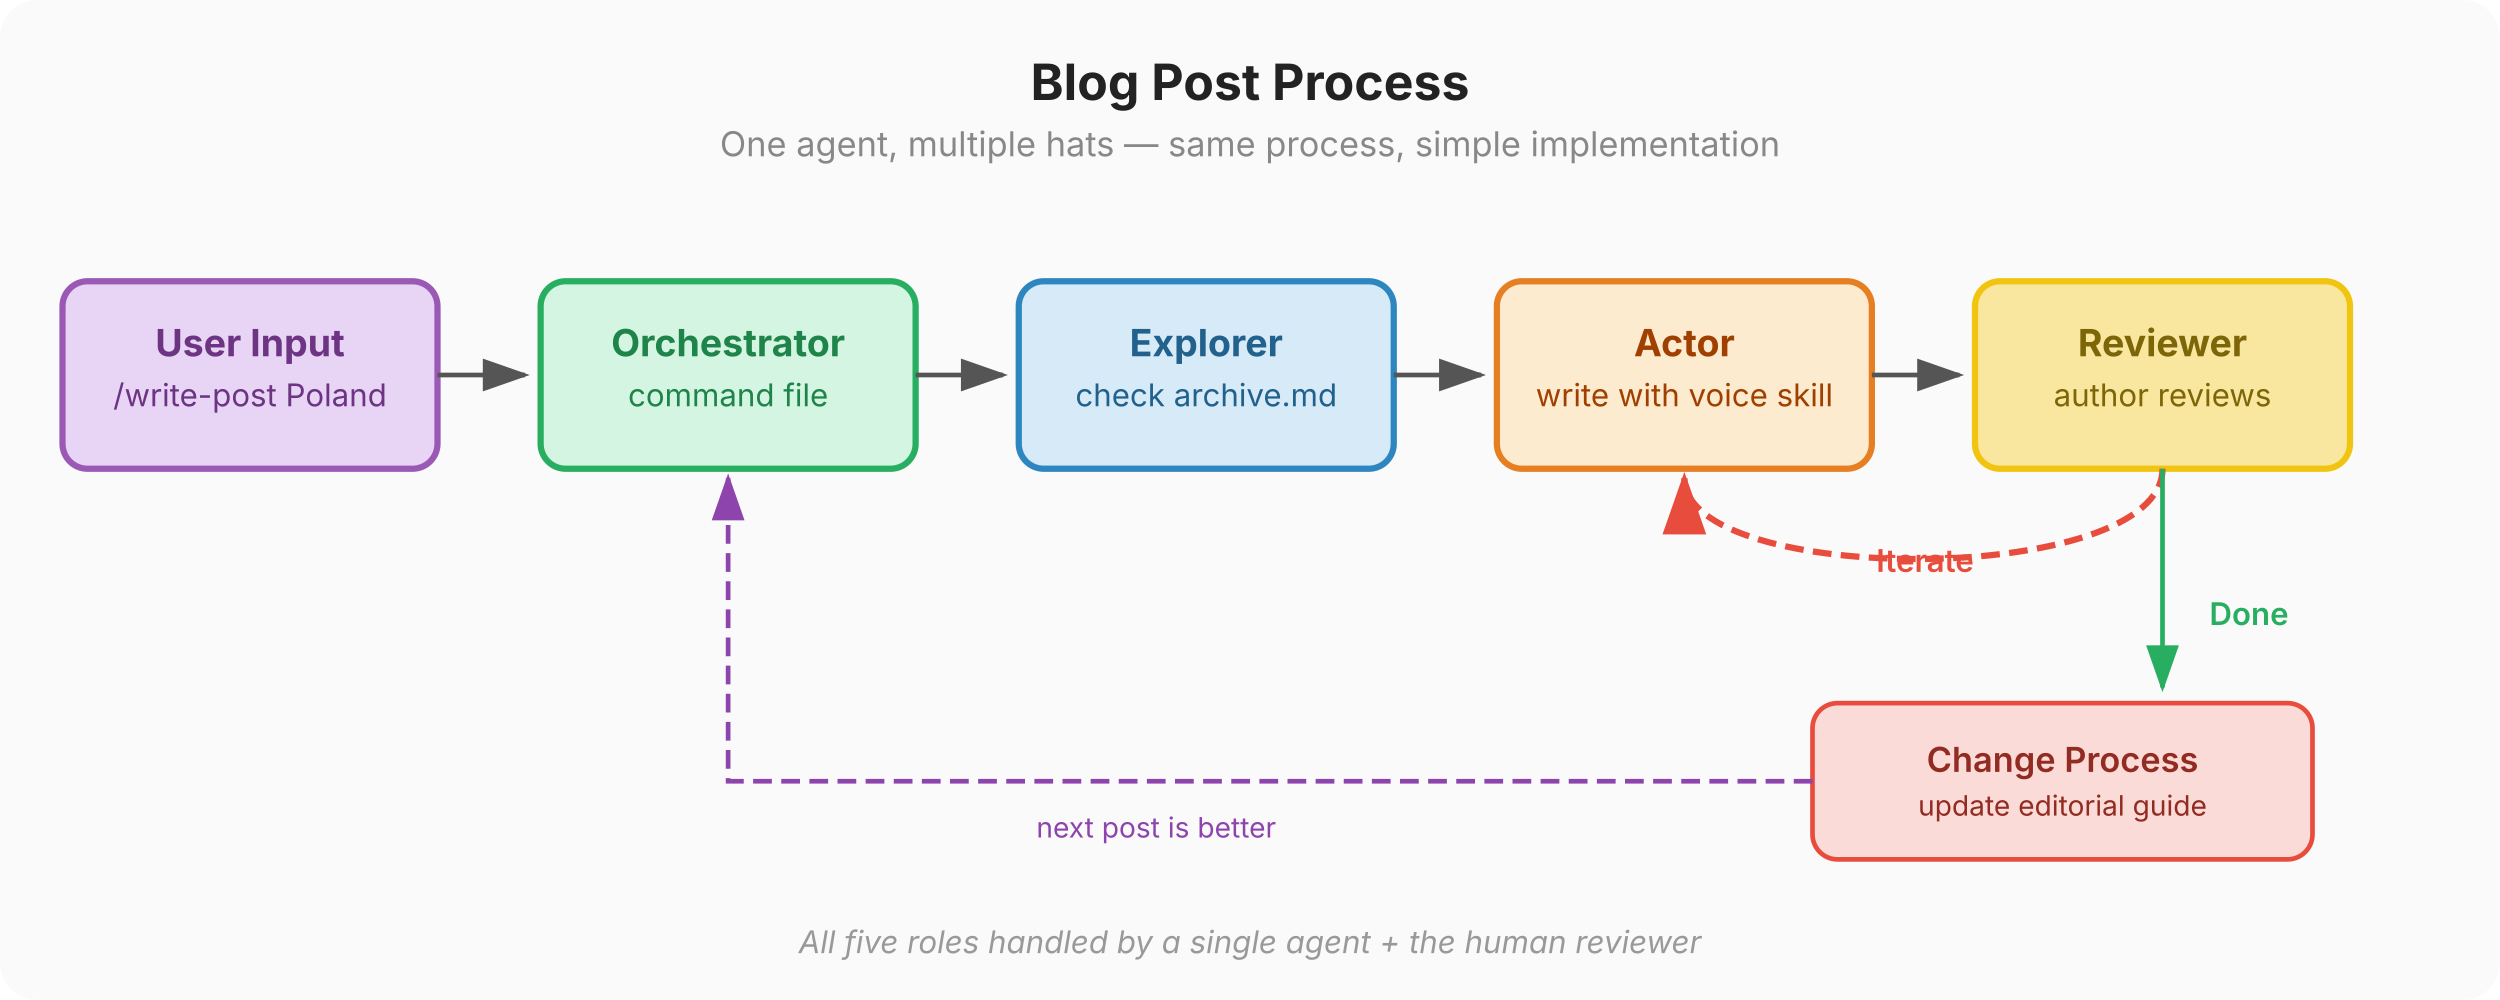
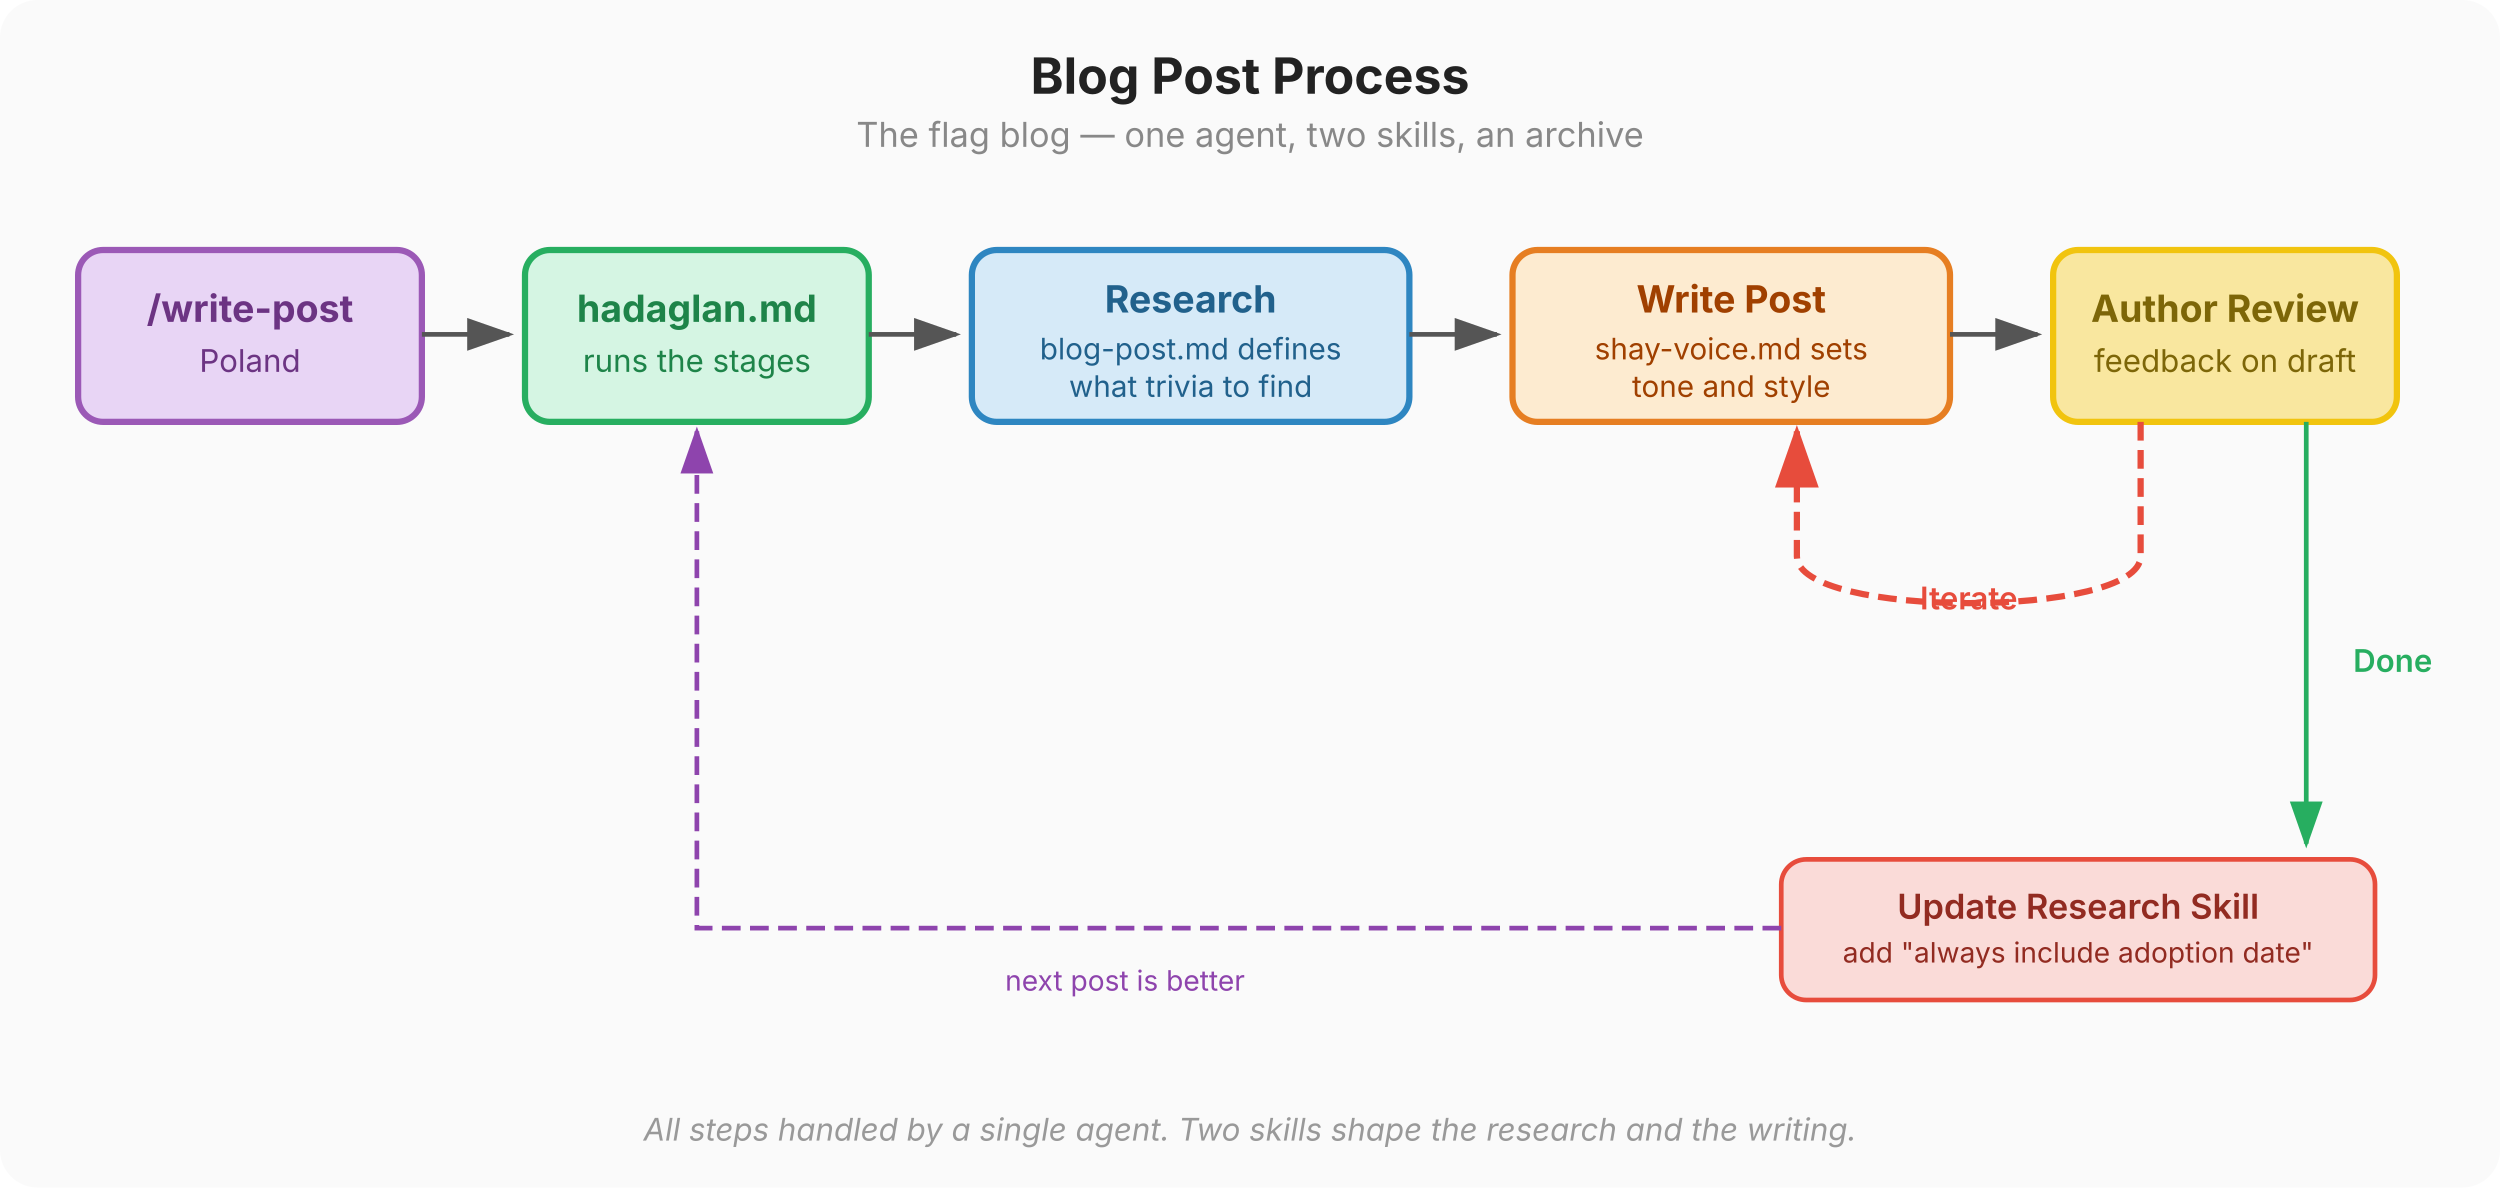
- <svg xmlns="http://www.w3.org/2000/svg" viewBox="0 0 800 320" font-family="system-ui, -apple-system, sans-serif">
+ <svg xmlns="http://www.w3.org/2000/svg" viewBox="0 0 800 380" font-family="system-ui, -apple-system, sans-serif">
  <defs>
    <marker id="arrow" markerWidth="10" markerHeight="7" refX="9" refY="3.5" orient="auto">
      <polygon points="0 0, 10 3.5, 0 7" fill="#555" />
    </marker>
    <marker id="arrowRed" markerWidth="10" markerHeight="7" refX="9" refY="3.5" orient="auto">
      <polygon points="0 0, 10 3.5, 0 7" fill="#E74C3C" />
    </marker>
    <marker id="arrowGreen" markerWidth="10" markerHeight="7" refX="9" refY="3.5" orient="auto">
      <polygon points="0 0, 10 3.5, 0 7" fill="#27AE60" />
    </marker>
    <marker id="arrowPurple" markerWidth="10" markerHeight="7" refX="9" refY="3.5" orient="auto">
      <polygon points="0 0, 10 3.5, 0 7" fill="#8E44AD" />
    </marker>
  </defs>
-   <rect width="800" height="320" fill="#fafafa" rx="12" />
-   <text x="400" y="32" text-anchor="middle" font-size="16" font-weight="bold" fill="#222">Blog Post Process</text>
-   <text x="400" y="50" text-anchor="middle" font-size="11" fill="#888">One agent, multiple hats — same process, simple implementation</text>
-   <rect x="20" y="90" width="120" height="60" rx="8" fill="#E8D5F5" stroke="#9B59B6" stroke-width="2" />
-   <text x="80" y="114" text-anchor="middle" font-size="12" font-weight="bold" fill="#6C3483">User Input</text>
-   <text x="80" y="130" text-anchor="middle" font-size="10" fill="#6C3483">/write-post Poland</text>
-   <line x1="140" y1="120" x2="168" y2="120" stroke="#555" stroke-width="1.5" marker-end="url(#arrow)" />
-   <rect x="173" y="90" width="120" height="60" rx="8" fill="#D5F5E3" stroke="#27AE60" stroke-width="2" />
-   <text x="233" y="114" text-anchor="middle" font-size="12" font-weight="bold" fill="#1E8449">Orchestrator</text>
-   <text x="233" y="130" text-anchor="middle" font-size="10" fill="#1E8449">command file</text>
-   <line x1="293" y1="120" x2="321" y2="120" stroke="#555" stroke-width="1.5" marker-end="url(#arrow)" />
-   <rect x="326" y="90" width="120" height="60" rx="8" fill="#D6EAF8" stroke="#2E86C1" stroke-width="2" />
-   <text x="386" y="114" text-anchor="middle" font-size="12" font-weight="bold" fill="#21618C">Explorer</text>
-   <text x="386" y="130" text-anchor="middle" font-size="10" fill="#21618C">check archive.md</text>
-   <line x1="446" y1="120" x2="474" y2="120" stroke="#555" stroke-width="1.5" marker-end="url(#arrow)" />
-   <rect x="479" y="90" width="120" height="60" rx="8" fill="#FDEBD0" stroke="#E67E22" stroke-width="2" />
-   <text x="539" y="114" text-anchor="middle" font-size="12" font-weight="bold" fill="#A04000">Actor</text>
-   <text x="539" y="130" text-anchor="middle" font-size="10" fill="#A04000">write with voice skill</text>
-   <line x1="599" y1="120" x2="627" y2="120" stroke="#555" stroke-width="1.5" marker-end="url(#arrow)" />
-   <rect x="632" y="90" width="120" height="60" rx="8" fill="#F9E79F" stroke="#F1C40F" stroke-width="2" />
-   <text x="692" y="114" text-anchor="middle" font-size="12" font-weight="bold" fill="#7D6608">Reviewer</text>
-   <text x="692" y="130" text-anchor="middle" font-size="10" fill="#7D6608">author reviews</text>
-   <path d="M 692 150 C 692 188, 539 188, 539 153" fill="none" stroke="#E74C3C" stroke-width="2" stroke-dasharray="6,3" marker-end="url(#arrowRed)" />
-   <text x="616" y="183" text-anchor="middle" font-size="10" font-weight="600" fill="#E74C3C">Iterate</text>
-   <path d="M 692 150 L 692 220" fill="none" stroke="#27AE60" stroke-width="1.5" marker-end="url(#arrowGreen)" />
-   <text x="707" y="200" font-size="10" fill="#27AE60" font-weight="600">Done</text>
-   <rect x="580" y="225" width="160" height="50" rx="8" fill="#FADBD8" stroke="#E74C3C" stroke-width="1.5" />
-   <text x="660" y="247" text-anchor="middle" font-size="11" font-weight="600" fill="#922B21">Change Process</text>
-   <text x="660" y="261" text-anchor="middle" font-size="9" fill="#922B21">update editorial guide</text>
-   <path d="M 580 250 L 233 250 L 233 153" fill="none" stroke="#8E44AD" stroke-width="1.5" stroke-dasharray="6,3" marker-end="url(#arrowPurple)" />
-   <text x="370" y="268" text-anchor="middle" font-size="9" fill="#8E44AD">next post is better</text>
-   <text x="400" y="305" text-anchor="middle" font-size="10" fill="#999" font-style="italic">All five roles handled by a single agent + the human reviewer</text>
+   <rect width="800" height="380" fill="#fafafa" rx="12" />
+   <text x="400" y="30" text-anchor="middle" font-size="16" font-weight="bold" fill="#222">Blog Post Process</text>
+   <text x="400" y="47" text-anchor="middle" font-size="11" fill="#888">The flag blog — one agent, two skills, an archive</text>
+   <rect x="25" y="80" width="110" height="55" rx="8" fill="#E8D5F5" stroke="#9B59B6" stroke-width="2" />
+   <text x="80" y="103" text-anchor="middle" font-size="12" font-weight="bold" fill="#6C3483">/write-post</text>
+   <text x="80" y="119" text-anchor="middle" font-size="10" fill="#6C3483">Poland</text>
+   <line x1="135" y1="107" x2="163" y2="107" stroke="#555" stroke-width="1.5" marker-end="url(#arrow)" />
+   <rect x="168" y="80" width="110" height="55" rx="8" fill="#D5F5E3" stroke="#27AE60" stroke-width="2" />
+   <text x="223" y="103" text-anchor="middle" font-size="12" font-weight="bold" fill="#1E8449">hadaglan.md</text>
+   <text x="223" y="119" text-anchor="middle" font-size="10" fill="#1E8449">runs the stages</text>
+   <line x1="278" y1="107" x2="306" y2="107" stroke="#555" stroke-width="1.5" marker-end="url(#arrow)" />
+   <rect x="311" y="80" width="140" height="55" rx="8" fill="#D6EAF8" stroke="#2E86C1" stroke-width="2" />
+   <text x="381" y="100" text-anchor="middle" font-size="12" font-weight="bold" fill="#21618C">Research</text>
+   <text x="381" y="115" text-anchor="middle" font-size="9.5" fill="#21618C">blog-post.md defines</text>
+   <text x="381" y="127" text-anchor="middle" font-size="9.5" fill="#21618C">what trivia to find</text>
+   <line x1="451" y1="107" x2="479" y2="107" stroke="#555" stroke-width="1.5" marker-end="url(#arrow)" />
+   <rect x="484" y="80" width="140" height="55" rx="8" fill="#FDEBD0" stroke="#E67E22" stroke-width="2" />
+   <text x="554" y="100" text-anchor="middle" font-size="12" font-weight="bold" fill="#A04000">Write Post</text>
+   <text x="554" y="115" text-anchor="middle" font-size="9.5" fill="#A04000">shay-voice.md sets</text>
+   <text x="554" y="127" text-anchor="middle" font-size="9.5" fill="#A04000">tone and style</text>
+   <line x1="624" y1="107" x2="652" y2="107" stroke="#555" stroke-width="1.5" marker-end="url(#arrow)" />
+   <rect x="657" y="80" width="110" height="55" rx="8" fill="#F9E79F" stroke="#F1C40F" stroke-width="2" />
+   <text x="712" y="103" text-anchor="middle" font-size="12" font-weight="bold" fill="#7D6608">Author Review</text>
+   <text x="712" y="119" text-anchor="middle" font-size="10" fill="#7D6608">feedback on draft</text>
+   <path d="M 685 135 L 685 178 C 685 198, 575 198, 575 178 L 575 138" fill="none" stroke="#E74C3C" stroke-width="2" stroke-dasharray="6,3" marker-end="url(#arrowRed)" />
+   <text x="630" y="195" text-anchor="middle" font-size="10" font-weight="600" fill="#E74C3C">Iterate</text>
+   <path d="M 738 135 L 738 270" fill="none" stroke="#27AE60" stroke-width="1.5" marker-end="url(#arrowGreen)" />
+   <text x="753" y="215" font-size="10" fill="#27AE60" font-weight="600">Done</text>
+   <rect x="570" y="275" width="190" height="45" rx="8" fill="#FADBD8" stroke="#E74C3C" stroke-width="1.5" />
+   <text x="665" y="294" text-anchor="middle" font-size="11" font-weight="600" fill="#922B21">Update Research Skill</text>
+   <text x="665" y="308" text-anchor="middle" font-size="9" fill="#922B21">add "always include adoption date"</text>
+   <path d="M 570 297 L 223 297 L 223 138" fill="none" stroke="#8E44AD" stroke-width="1.5" stroke-dasharray="6,3" marker-end="url(#arrowPurple)" />
+   <text x="360" y="317" text-anchor="middle" font-size="9" fill="#8E44AD">next post is better</text>
+   <text x="400" y="365" text-anchor="middle" font-size="10" fill="#999" font-style="italic">All steps handled by a single agent. Two skills shape the research and the writing.</text>
</svg>
